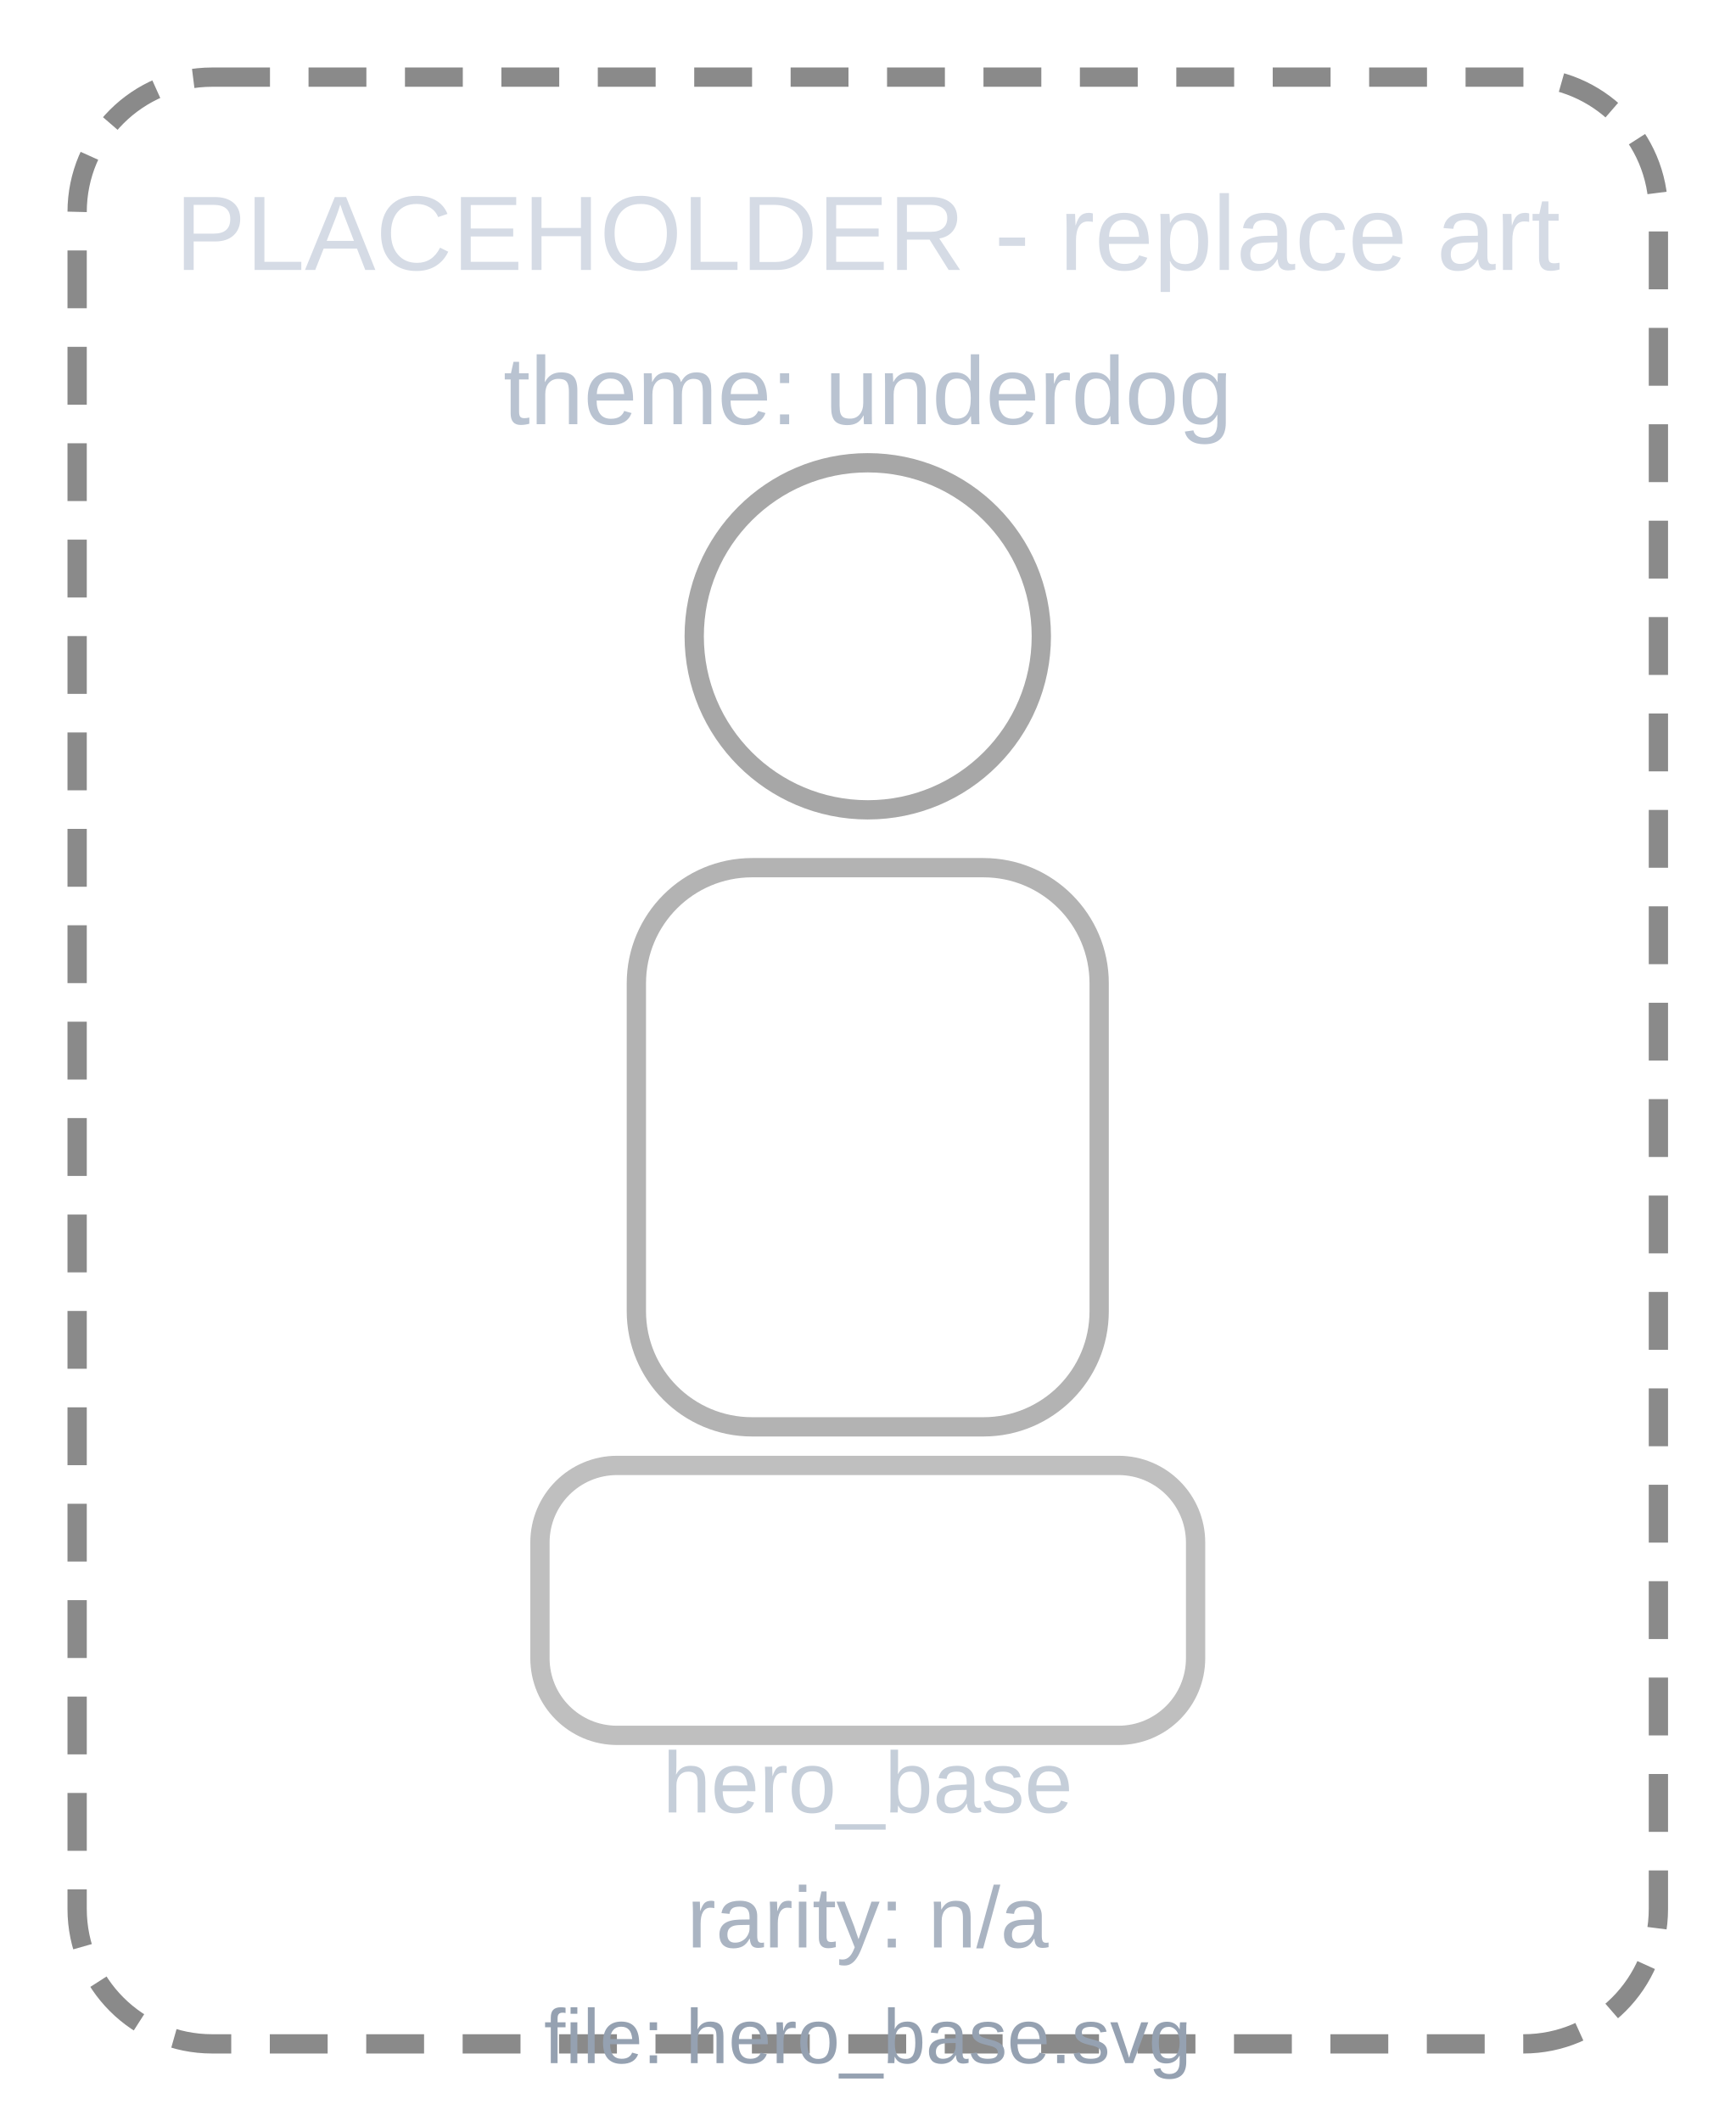
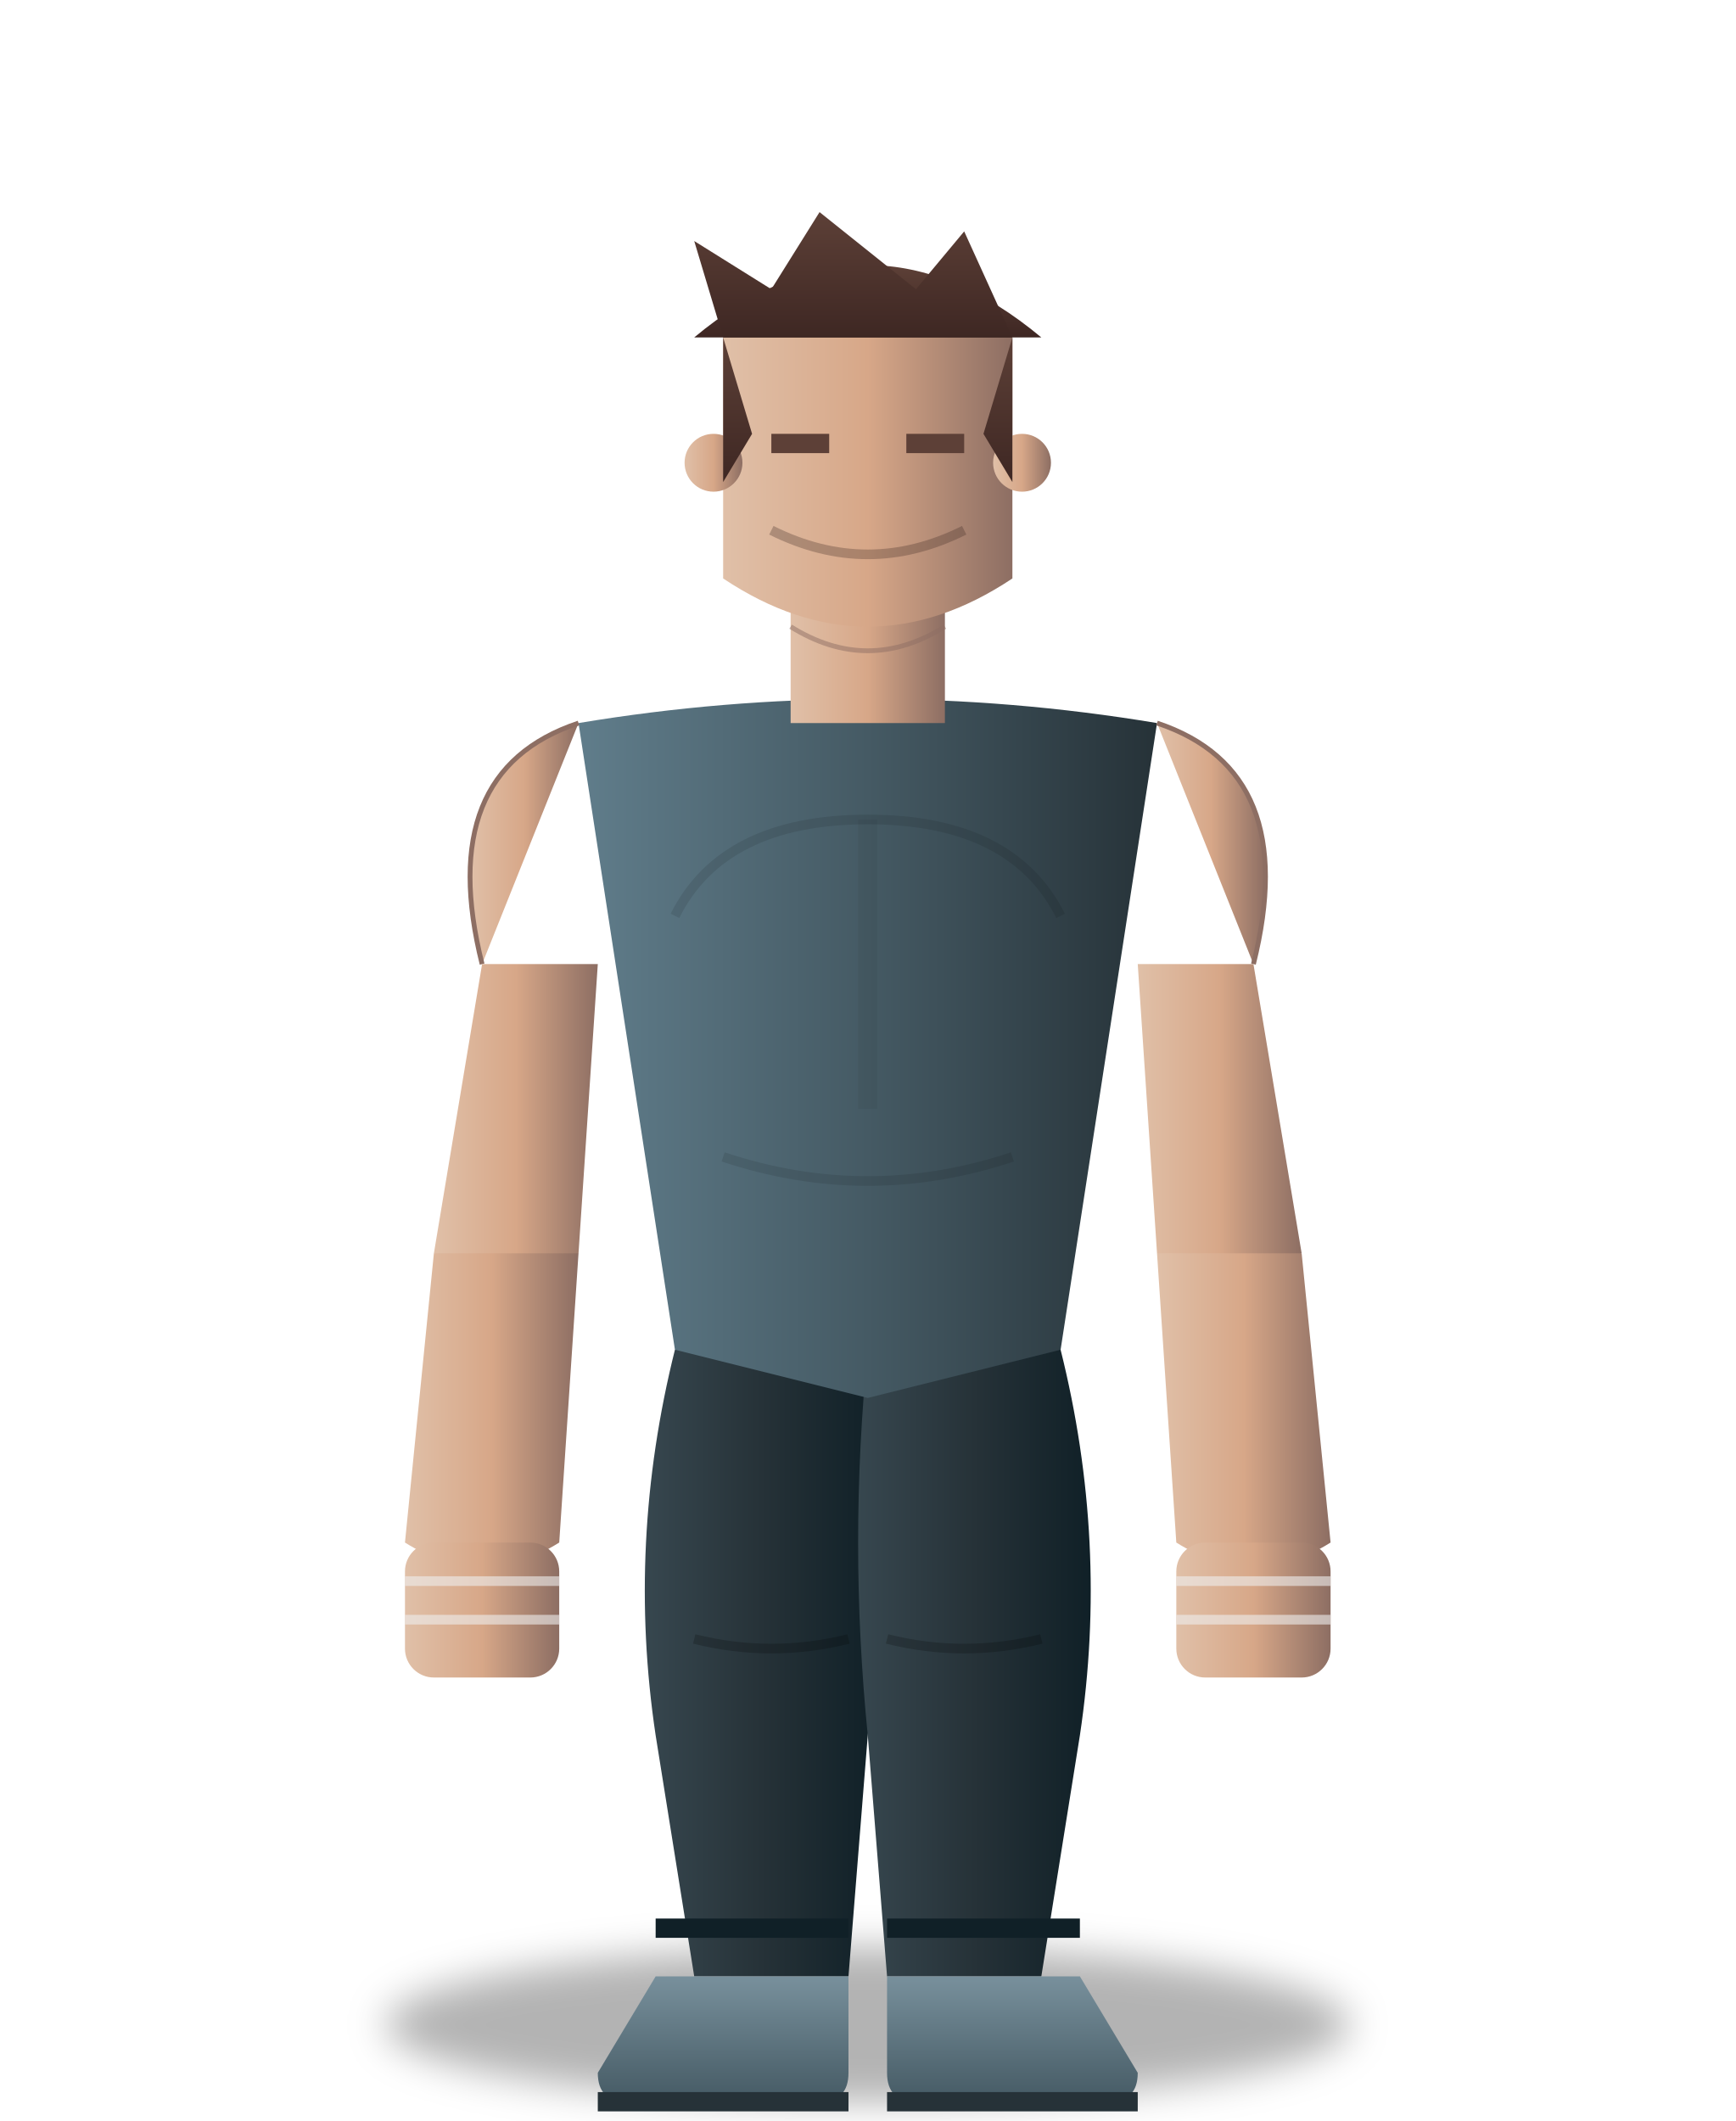
- <svg xmlns="http://www.w3.org/2000/svg" viewBox="0 0 180 220">
+ <svg xmlns="http://www.w3.org/2000/svg" viewBox="0 0 180 220" width="180" height="220">
  <defs>
-     <style>
-       .p { font-family: Arial, sans-serif; }
-     </style>
+     <linearGradient id="skinGrad" x1="0%" y1="0%" x2="100%" y2="0%">
+       <stop offset="0%" style="stop-color:#E0C0A8" />
+       <stop offset="50%" style="stop-color:#D7A788" />
+       <stop offset="100%" style="stop-color:#8D6E63" />
+     </linearGradient>
+     <linearGradient id="muscleShade" x1="0%" y1="0%" x2="0%" y2="100%">
+       <stop offset="0%" style="stop-color:#8D6E63; stop-opacity:0.0" />
+       <stop offset="100%" style="stop-color:#8D6E63; stop-opacity:0.4" />
+     </linearGradient>
+     <linearGradient id="shirtGrad" x1="0%" y1="0%" x2="100%" y2="0%">
+       <stop offset="0%" style="stop-color:#607D8B" />
+       <stop offset="50%" style="stop-color:#455A64" />
+       <stop offset="100%" style="stop-color:#263238" />
+     </linearGradient>
+     <linearGradient id="pantsGrad" x1="0%" y1="0%" x2="100%" y2="0%">
+       <stop offset="0%" style="stop-color:#37474F" />
+       <stop offset="50%" style="stop-color:#263238" />
+       <stop offset="100%" style="stop-color:#102027" />
+     </linearGradient>
+     <linearGradient id="shoeGrad" x1="0%" y1="0%" x2="0%" y2="100%">
+       <stop offset="0%" style="stop-color:#78909C" />
+       <stop offset="100%" style="stop-color:#455A64" />
+     </linearGradient>
+     <linearGradient id="hairGrad" x1="0%" y1="0%" x2="0%" y2="100%">
+       <stop offset="0%" style="stop-color:#5D4037" />
+       <stop offset="100%" style="stop-color:#3E2723" />
+     </linearGradient>
  </defs>
-   <rect x="8" y="8" width="164" height="204" rx="14" fill="none" stroke="#8a8a8a" stroke-width="2" stroke-dasharray="6 4" />
-   <circle cx="90" cy="66" r="18" fill="none" stroke="#8a8a8a" stroke-width="2" opacity="0.75" />
-   <rect x="66" y="90" width="48" height="58" rx="12" fill="none" stroke="#8a8a8a" stroke-width="2" opacity="0.65" />
-   <rect x="56" y="152" width="68" height="28" rx="8" fill="none" stroke="#8a8a8a" stroke-width="2" opacity="0.55" />
-   <text class="p" x="90" y="28" text-anchor="middle" fill="#d5dbe5" font-size="11">PLACEHOLDER - replace art</text>
-   <text class="p" x="90" y="44" text-anchor="middle" fill="#b9c3d1" font-size="10">theme: underdog</text>
-   <text class="p" x="90" y="188" text-anchor="middle" fill="#c5ced9" font-size="9">hero_base</text>
-   <text class="p" x="90" y="202" text-anchor="middle" fill="#aab4c2" font-size="9">rarity: n/a</text>
-   <text class="p" x="90" y="214" text-anchor="middle" fill="#95a1b1" font-size="8">file: hero_base.svg</text>
+   <ellipse cx="90" cy="210" rx="50" ry="8" fill="#000" opacity="0.3" filter="blur(2px)" />
+   <g transform="translate(90, 210)">
+     <animateTransform attributeName="transform" type="scale" values="1 1; 1.005 0.995; 1 1" dur="3s" repeatCount="indefinite" additive="sum" />
+     <g transform="translate(-90, -210)">
+       <g>
+         <path d="M70 140                   Q 65 160, 68 180                   L 72 205                   L 88 205                   L 90 180                   Q 92 160, 90 140 Z" fill="url(#pantsGrad)" />
+         <path d="M72 170 Q 80 172, 88 170" stroke="#000" stroke-opacity="0.2" stroke-width="1" fill="none" />
+       </g>
+       <g>
+         <path d="M110 140                   Q 115 160, 112 180                   L 108 205                   L 92 205                   L 90 180                   Q 88 160, 90 140 Z" fill="url(#pantsGrad)" />
+         <path d="M92 170 Q 100 172, 108 170" stroke="#000" stroke-opacity="0.2" stroke-width="1" fill="none" />
+       </g>
+       <path d="M68 200 L 88 200" stroke="#102027" stroke-width="2" />
+       <path d="M92 200 L 112 200" stroke="#102027" stroke-width="2" />
+       <g transform="translate(0,0)">
+         <path d="M68 205 L 88 205 L 88 215 Q 88 218, 85 218 L 65 218 Q 62 218, 62 215 L 68 205 Z" fill="url(#shoeGrad)" />
+         <path d="M62 218 L 88 218" stroke="#263238" stroke-width="2" />
+       </g>
+       <g transform="translate(0,0)">
+         <path d="M92 205 L 112 205 L 118 215 Q 118 218, 115 218 L 95 218 Q 92 218, 92 215 L 92 205 Z" fill="url(#shoeGrad)" />
+         <path d="M92 218 L 118 218" stroke="#263238" stroke-width="2" />
+       </g>
+       <g>
+         <path d="M90 145                         L 70 140                        L 60 75                         Q 90 70, 120 75                   L 110 140                       L 90 145 Z" fill="url(#shirtGrad)" />
+         <path d="M90 85 Q 75 85, 70 95" stroke="#000" stroke-opacity="0.1" stroke-width="1" fill="none" />
+         <path d="M90 85 Q 105 85, 110 95" stroke="#000" stroke-opacity="0.1" stroke-width="1" fill="none" />
+         <path d="M90 85 L 90 115" stroke="#000" stroke-opacity="0.05" stroke-width="2" fill="none" />
+         <path d="M75 120 Q 90 125, 105 120" stroke="#000" stroke-opacity="0.1" stroke-width="1" fill="none" />
+       </g>
+       <g>
+         <path d="M60 75 Q 45 80, 50 100" fill="url(#skinGrad)" stroke="#8D6E63" stroke-width="0.5" />
+         <path d="M50 100 L 45 130 Q 55 135, 60 130 L 62 100" fill="url(#skinGrad)" />
+         <path d="M45 130 L 42 160 Q 50 165, 58 160 L 60 130" fill="url(#skinGrad)" />
+         <rect x="42" y="160" width="16" height="14" rx="3" fill="url(#skinGrad)" />
+         <path d="M42 164 L 58 164" stroke="#EEE" stroke-opacity="0.6" stroke-width="1" />
+         <path d="M42 168 L 58 168" stroke="#EEE" stroke-opacity="0.6" stroke-width="1" />
+       </g>
+       <g>
+         <path d="M120 75 Q 135 80, 130 100" fill="url(#skinGrad)" stroke="#8D6E63" stroke-width="0.5" />
+         <path d="M130 100 L 135 130 Q 125 135, 120 130 L 118 100" fill="url(#skinGrad)" />
+         <path d="M135 130 L 138 160 Q 130 165, 122 160 L 120 130" fill="url(#skinGrad)" />
+         <rect x="122" y="160" width="16" height="14" rx="3" fill="url(#skinGrad)" />
+         <path d="M122 164 L 138 164" stroke="#EEE" stroke-opacity="0.6" stroke-width="1" />
+         <path d="M122 168 L 138 168" stroke="#EEE" stroke-opacity="0.6" stroke-width="1" />
+       </g>
+       <g>
+         <path d="M82 75 L 82 60 L 98 60 L 98 75" fill="url(#skinGrad)" />
+         <path d="M82 65 Q 90 70, 98 65" stroke="#8D6E63" stroke-width="0.5" fill="none" opacity="0.5" />
+         <path d="M75 60 L 75 35 Q 90 25, 105 35 L 105 60 Q 90 70, 75 60 Z" fill="url(#skinGrad)" />
+         <circle cx="74" cy="48" r="3" fill="url(#skinGrad)" />
+         <circle cx="106" cy="48" r="3" fill="url(#skinGrad)" />
+         <path d="M80 46 L 86 46" stroke="#5D4037" stroke-width="2" />
+         <path d="M94 46 L 100 46" stroke="#5D4037" stroke-width="2" />
+         <path d="M80 55 Q 90 60, 100 55" stroke="#3E2723" stroke-width="1" fill="none" opacity="0.3" />
+       </g>
+       <g>
+         <path d="M72 35 Q 90 20, 108 35" fill="url(#hairGrad)" />
+         <path d="M75 35 L 72 25 L 80 30 L 85 22 L 95 30 L 100 24 L 105 35 Z" fill="url(#hairGrad)" />
+         <path d="M75 35 L 75 50 L 78 45 Z" fill="url(#hairGrad)" />
+         <path d="M105 35 L 105 50 L 102 45 Z" fill="url(#hairGrad)" />
+       </g>
+     </g>
+   </g>
</svg>
